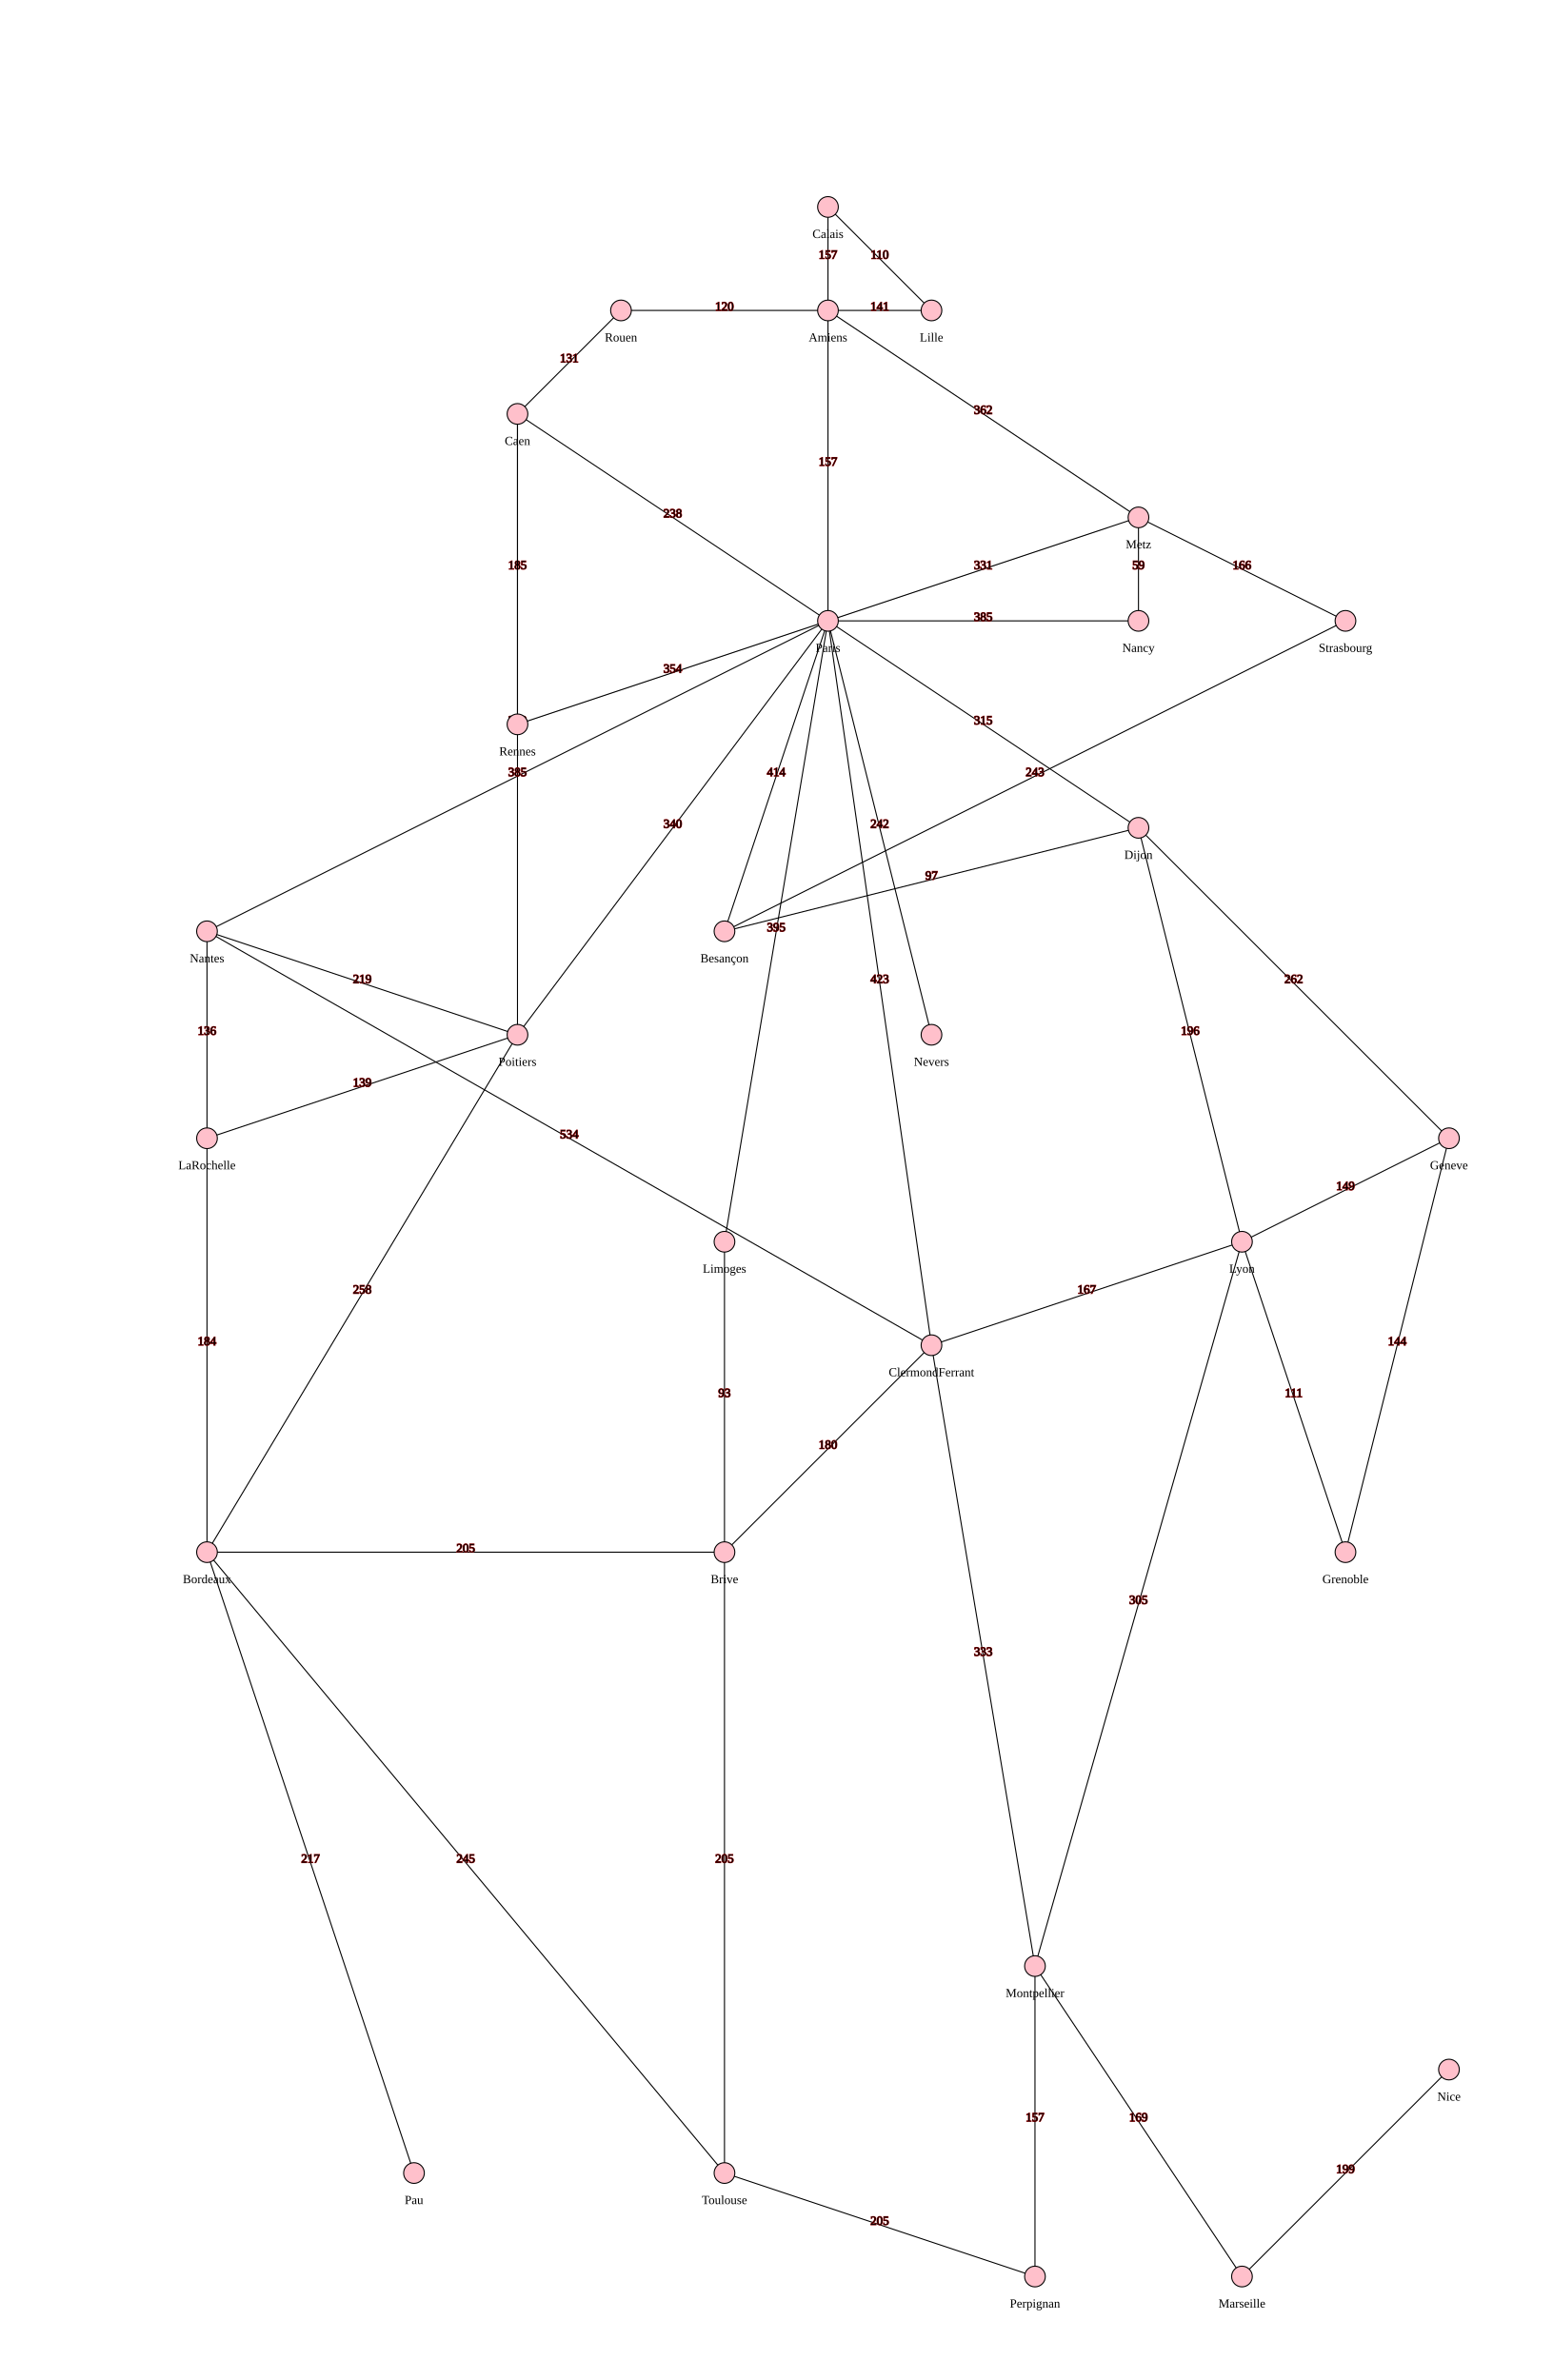
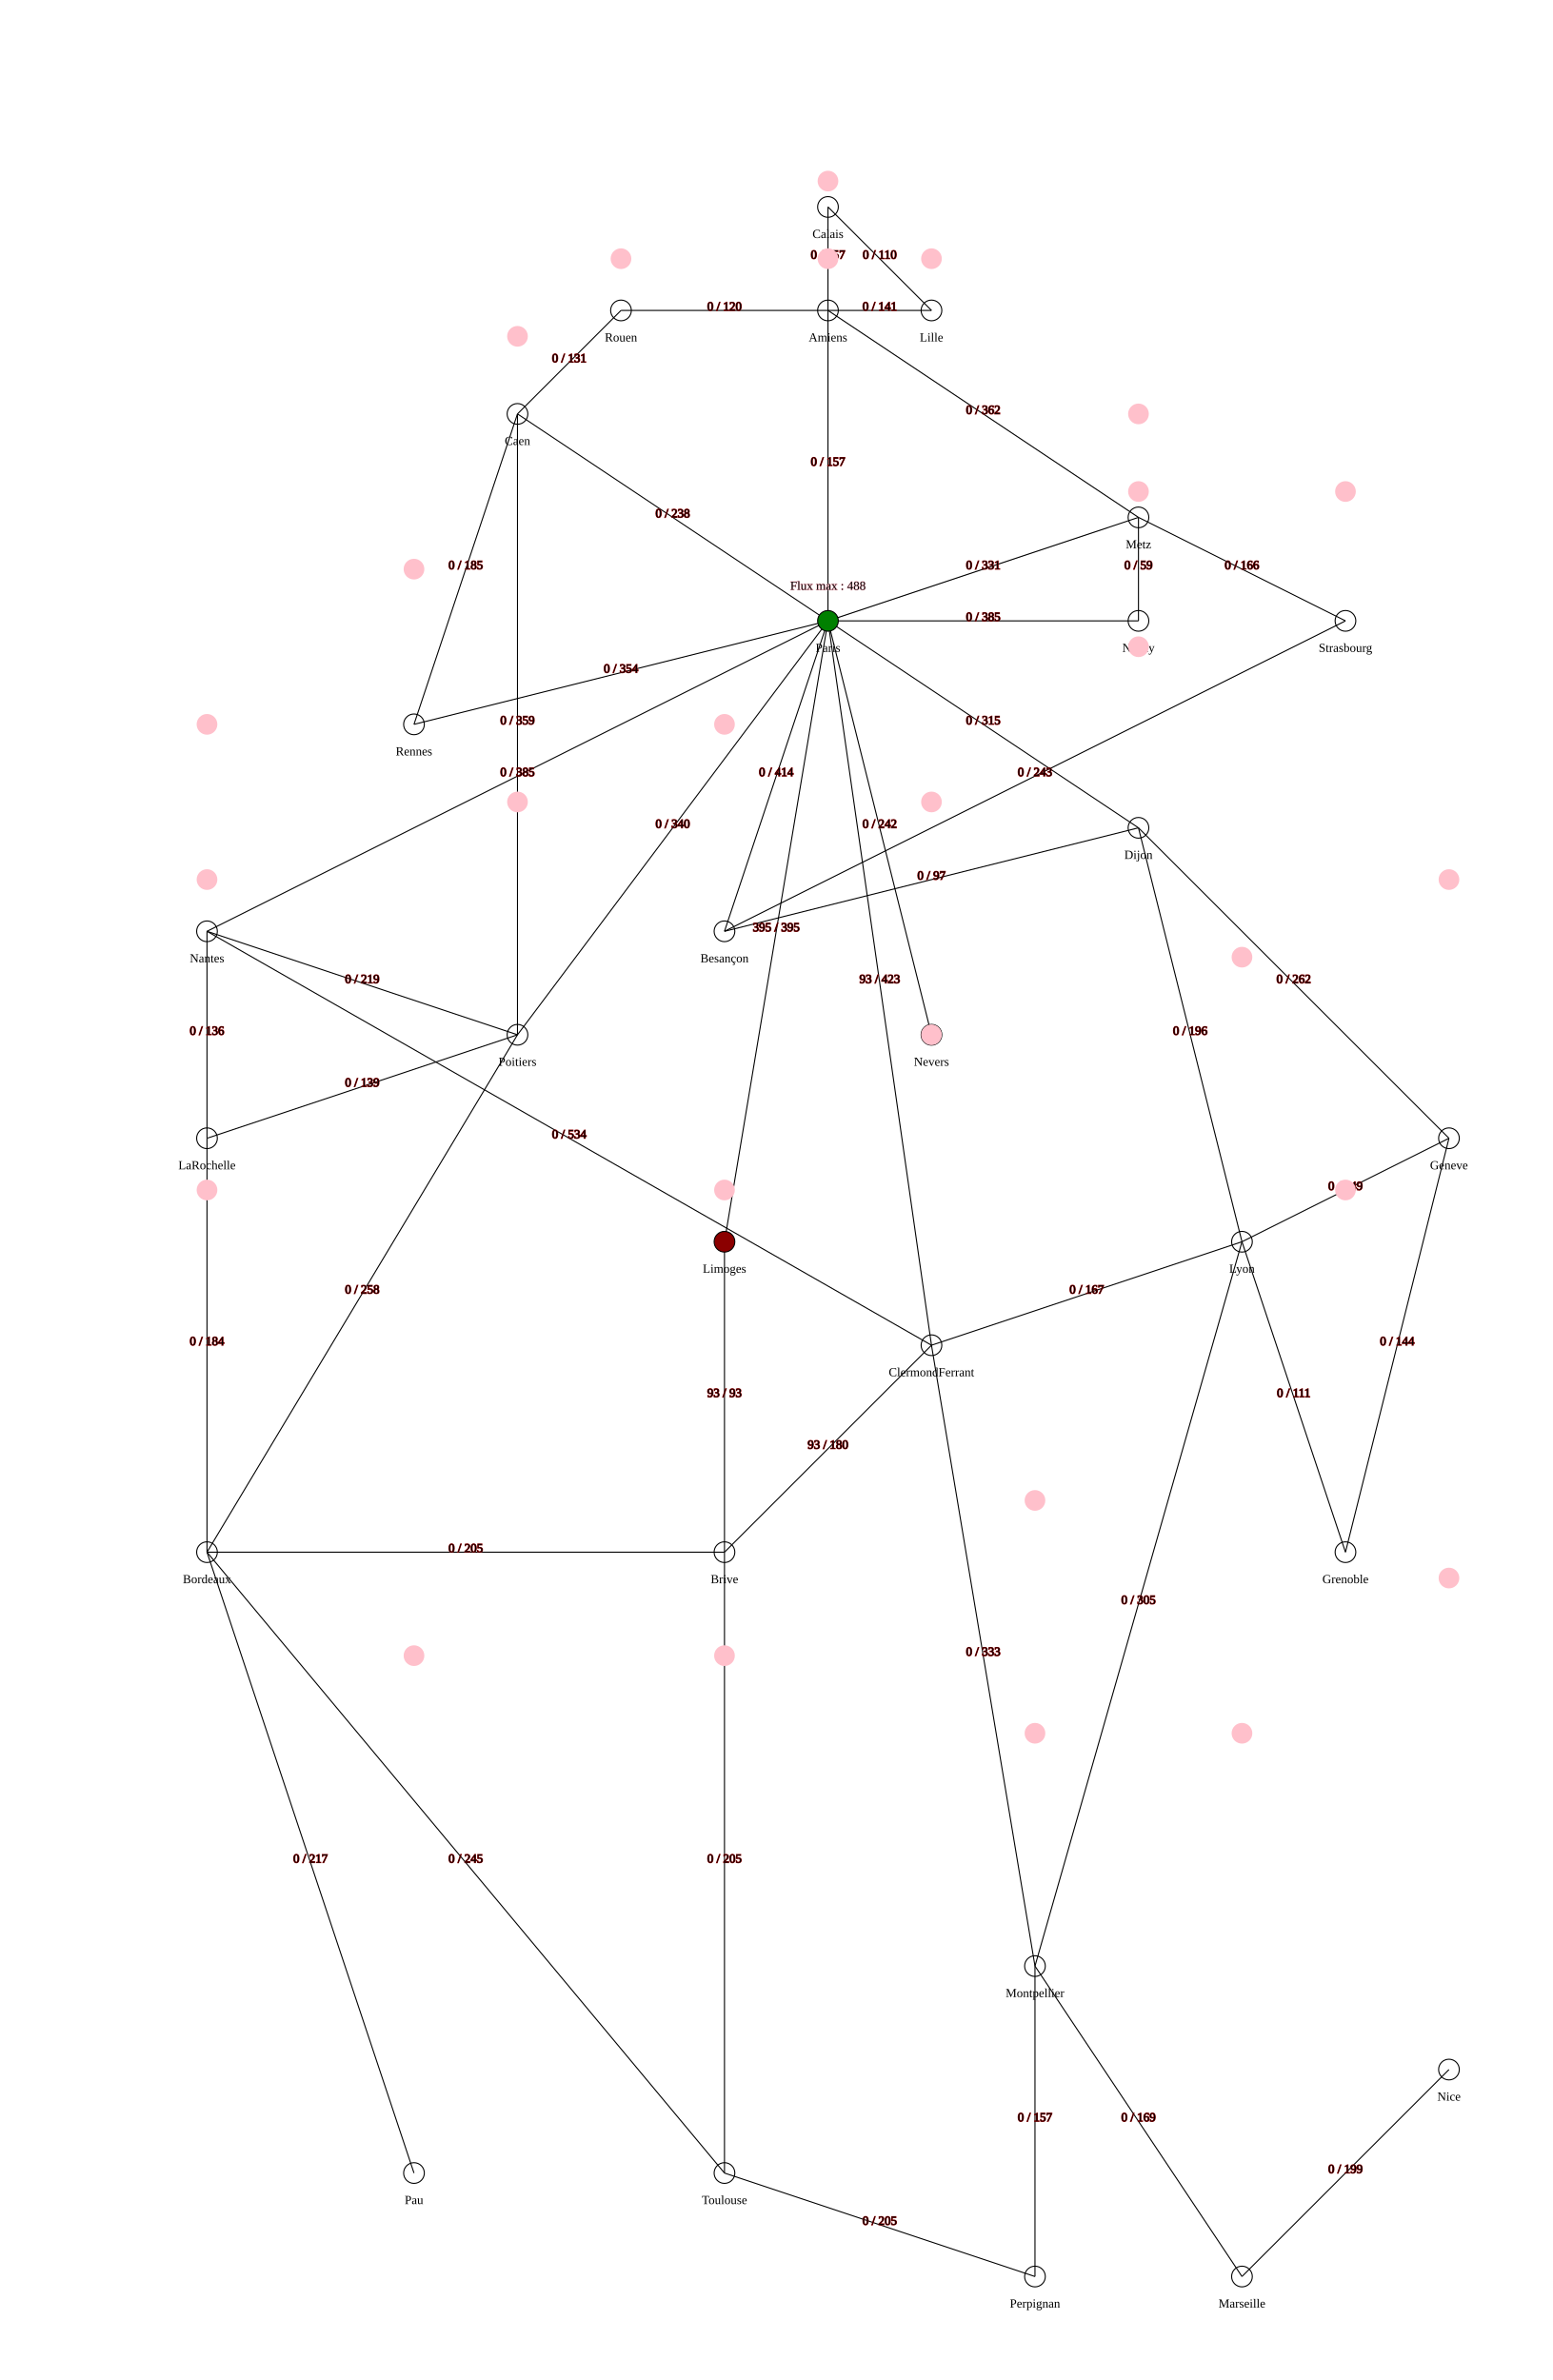
<svg xmlns="http://www.w3.org/2000/svg" version="1.1" width="1500" height="2300">
  <line x1="800" y1="300" x2="900" y2="300" stroke="black" />
-   <text x="850" y="300" stroke="DarkRed" stroke-width="1" fill="DarkRed" style="text-anchor: middle">141</text>
-   <text x="850" y="300" stroke="Black" stroke-width="0" fill="Black" style="text-anchor: middle">141</text>
+   <text x="850" y="300" stroke="DarkRed" stroke-width="1" fill="DarkRed" style="text-anchor: middle">0 / 141</text>
+   <text x="850" y="300" stroke="Black" stroke-width="0" fill="Black" style="text-anchor: middle">0 / 141</text>
  <line x1="800" y1="300" x2="800" y2="600" stroke="black" />
-   <text x="800" y="450" stroke="DarkRed" stroke-width="1" fill="DarkRed" style="text-anchor: middle">157</text>
-   <text x="800" y="450" stroke="Black" stroke-width="0" fill="Black" style="text-anchor: middle">157</text>
+   <text x="800" y="450" stroke="DarkRed" stroke-width="1" fill="DarkRed" style="text-anchor: middle">0 / 157</text>
+   <text x="800" y="450" stroke="Black" stroke-width="0" fill="Black" style="text-anchor: middle">0 / 157</text>
  <line x1="800" y1="300" x2="600" y2="300" stroke="black" />
-   <text x="700" y="300" stroke="DarkRed" stroke-width="1" fill="DarkRed" style="text-anchor: middle">120</text>
-   <text x="700" y="300" stroke="Black" stroke-width="0" fill="Black" style="text-anchor: middle">120</text>
+   <text x="700" y="300" stroke="DarkRed" stroke-width="1" fill="DarkRed" style="text-anchor: middle">0 / 120</text>
+   <text x="700" y="300" stroke="Black" stroke-width="0" fill="Black" style="text-anchor: middle">0 / 120</text>
  <line x1="800" y1="300" x2="1100" y2="500" stroke="black" />
-   <text x="950" y="400" stroke="DarkRed" stroke-width="1" fill="DarkRed" style="text-anchor: middle">362</text>
-   <text x="950" y="400" stroke="Black" stroke-width="0" fill="Black" style="text-anchor: middle">362</text>
+   <text x="950" y="400" stroke="DarkRed" stroke-width="1" fill="DarkRed" style="text-anchor: middle">0 / 362</text>
+   <text x="950" y="400" stroke="Black" stroke-width="0" fill="Black" style="text-anchor: middle">0 / 362</text>
  <line x1="800" y1="200" x2="900" y2="300" stroke="black" />
-   <text x="850" y="250" stroke="DarkRed" stroke-width="1" fill="DarkRed" style="text-anchor: middle">110</text>
-   <text x="850" y="250" stroke="Black" stroke-width="0" fill="Black" style="text-anchor: middle">110</text>
+   <text x="850" y="250" stroke="DarkRed" stroke-width="1" fill="DarkRed" style="text-anchor: middle">0 / 110</text>
+   <text x="850" y="250" stroke="Black" stroke-width="0" fill="Black" style="text-anchor: middle">0 / 110</text>
  <line x1="800" y1="200" x2="800" y2="300" stroke="black" />
-   <text x="800" y="250" stroke="DarkRed" stroke-width="1" fill="DarkRed" style="text-anchor: middle">157</text>
-   <text x="800" y="250" stroke="Black" stroke-width="0" fill="Black" style="text-anchor: middle">157</text>
+   <text x="800" y="250" stroke="DarkRed" stroke-width="1" fill="DarkRed" style="text-anchor: middle">0 / 157</text>
+   <text x="800" y="250" stroke="Black" stroke-width="0" fill="Black" style="text-anchor: middle">0 / 157</text>
  <line x1="500" y1="400" x2="600" y2="300" stroke="black" />
-   <text x="550" y="350" stroke="DarkRed" stroke-width="1" fill="DarkRed" style="text-anchor: middle">131</text>
-   <text x="550" y="350" stroke="Black" stroke-width="0" fill="Black" style="text-anchor: middle">131</text>
+   <text x="550" y="350" stroke="DarkRed" stroke-width="1" fill="DarkRed" style="text-anchor: middle">0 / 131</text>
+   <text x="550" y="350" stroke="Black" stroke-width="0" fill="Black" style="text-anchor: middle">0 / 131</text>
  <line x1="500" y1="400" x2="800" y2="600" stroke="black" />
-   <text x="650" y="500" stroke="DarkRed" stroke-width="1" fill="DarkRed" style="text-anchor: middle">238</text>
-   <text x="650" y="500" stroke="Black" stroke-width="0" fill="Black" style="text-anchor: middle">238</text>
-   <line x1="500" y1="400" x2="500" y2="700" stroke="black" />
-   <text x="500" y="550" stroke="DarkRed" stroke-width="1" fill="DarkRed" style="text-anchor: middle">185</text>
-   <text x="500" y="550" stroke="Black" stroke-width="0" fill="Black" style="text-anchor: middle">185</text>
+   <text x="650" y="500" stroke="DarkRed" stroke-width="1" fill="DarkRed" style="text-anchor: middle">0 / 238</text>
+   <text x="650" y="500" stroke="Black" stroke-width="0" fill="Black" style="text-anchor: middle">0 / 238</text>
+   <line x1="500" y1="400" x2="400" y2="700" stroke="black" />
+   <text x="450" y="550" stroke="DarkRed" stroke-width="1" fill="DarkRed" style="text-anchor: middle">0 / 185</text>
+   <text x="450" y="550" stroke="Black" stroke-width="0" fill="Black" style="text-anchor: middle">0 / 185</text>
  <line x1="500" y1="400" x2="500" y2="1000" stroke="black" />
-   <text x="500" y="700" stroke="DarkRed" stroke-width="1" fill="DarkRed" style="text-anchor: middle">359</text>
-   <text x="500" y="700" stroke="Black" stroke-width="0" fill="Black" style="text-anchor: middle">359</text>
+   <text x="500" y="700" stroke="DarkRed" stroke-width="1" fill="DarkRed" style="text-anchor: middle">0 / 359</text>
+   <text x="500" y="700" stroke="Black" stroke-width="0" fill="Black" style="text-anchor: middle">0 / 359</text>
  <line x1="800" y1="600" x2="1100" y2="500" stroke="black" />
-   <text x="950" y="550" stroke="DarkRed" stroke-width="1" fill="DarkRed" style="text-anchor: middle">331</text>
-   <text x="950" y="550" stroke="Black" stroke-width="0" fill="Black" style="text-anchor: middle">331</text>
+   <text x="950" y="550" stroke="DarkRed" stroke-width="1" fill="DarkRed" style="text-anchor: middle">0 / 331</text>
+   <text x="950" y="550" stroke="Black" stroke-width="0" fill="Black" style="text-anchor: middle">0 / 331</text>
  <line x1="800" y1="600" x2="1100" y2="600" stroke="black" />
-   <text x="950" y="600" stroke="DarkRed" stroke-width="1" fill="DarkRed" style="text-anchor: middle">385</text>
-   <text x="950" y="600" stroke="Black" stroke-width="0" fill="Black" style="text-anchor: middle">385</text>
-   <line x1="800" y1="600" x2="500" y2="700" stroke="black" />
-   <text x="650" y="650" stroke="DarkRed" stroke-width="1" fill="DarkRed" style="text-anchor: middle">354</text>
-   <text x="650" y="650" stroke="Black" stroke-width="0" fill="Black" style="text-anchor: middle">354</text>
+   <text x="950" y="600" stroke="DarkRed" stroke-width="1" fill="DarkRed" style="text-anchor: middle">0 / 385</text>
+   <text x="950" y="600" stroke="Black" stroke-width="0" fill="Black" style="text-anchor: middle">0 / 385</text>
+   <line x1="800" y1="600" x2="400" y2="700" stroke="black" />
+   <text x="600" y="650" stroke="DarkRed" stroke-width="1" fill="DarkRed" style="text-anchor: middle">0 / 354</text>
+   <text x="600" y="650" stroke="Black" stroke-width="0" fill="Black" style="text-anchor: middle">0 / 354</text>
  <line x1="800" y1="600" x2="500" y2="1000" stroke="black" />
-   <text x="650" y="800" stroke="DarkRed" stroke-width="1" fill="DarkRed" style="text-anchor: middle">340</text>
-   <text x="650" y="800" stroke="Black" stroke-width="0" fill="Black" style="text-anchor: middle">340</text>
+   <text x="650" y="800" stroke="DarkRed" stroke-width="1" fill="DarkRed" style="text-anchor: middle">0 / 340</text>
+   <text x="650" y="800" stroke="Black" stroke-width="0" fill="Black" style="text-anchor: middle">0 / 340</text>
  <line x1="800" y1="600" x2="200" y2="900" stroke="black" />
-   <text x="500" y="750" stroke="DarkRed" stroke-width="1" fill="DarkRed" style="text-anchor: middle">385</text>
-   <text x="500" y="750" stroke="Black" stroke-width="0" fill="Black" style="text-anchor: middle">385</text>
+   <text x="500" y="750" stroke="DarkRed" stroke-width="1" fill="DarkRed" style="text-anchor: middle">0 / 385</text>
+   <text x="500" y="750" stroke="Black" stroke-width="0" fill="Black" style="text-anchor: middle">0 / 385</text>
  <line x1="800" y1="600" x2="900" y2="1300" stroke="black" />
-   <text x="850" y="950" stroke="DarkRed" stroke-width="1" fill="DarkRed" style="text-anchor: middle">423</text>
-   <text x="850" y="950" stroke="Black" stroke-width="0" fill="Black" style="text-anchor: middle">423</text>
+   <text x="850" y="950" stroke="DarkRed" stroke-width="1" fill="DarkRed" style="text-anchor: middle">93 / 423</text>
+   <text x="850" y="950" stroke="Black" stroke-width="0" fill="Black" style="text-anchor: middle">93 / 423</text>
  <line x1="800" y1="600" x2="700" y2="900" stroke="black" />
-   <text x="750" y="750" stroke="DarkRed" stroke-width="1" fill="DarkRed" style="text-anchor: middle">414</text>
-   <text x="750" y="750" stroke="Black" stroke-width="0" fill="Black" style="text-anchor: middle">414</text>
+   <text x="750" y="750" stroke="DarkRed" stroke-width="1" fill="DarkRed" style="text-anchor: middle">0 / 414</text>
+   <text x="750" y="750" stroke="Black" stroke-width="0" fill="Black" style="text-anchor: middle">0 / 414</text>
  <line x1="800" y1="600" x2="900" y2="1000" stroke="black" />
-   <text x="850" y="800" stroke="DarkRed" stroke-width="1" fill="DarkRed" style="text-anchor: middle">242</text>
-   <text x="850" y="800" stroke="Black" stroke-width="0" fill="Black" style="text-anchor: middle">242</text>
+   <text x="850" y="800" stroke="DarkRed" stroke-width="1" fill="DarkRed" style="text-anchor: middle">0 / 242</text>
+   <text x="850" y="800" stroke="Black" stroke-width="0" fill="Black" style="text-anchor: middle">0 / 242</text>
  <line x1="800" y1="600" x2="1100" y2="800" stroke="black" />
-   <text x="950" y="700" stroke="DarkRed" stroke-width="1" fill="DarkRed" style="text-anchor: middle">315</text>
-   <text x="950" y="700" stroke="Black" stroke-width="0" fill="Black" style="text-anchor: middle">315</text>
+   <text x="950" y="700" stroke="DarkRed" stroke-width="1" fill="DarkRed" style="text-anchor: middle">0 / 315</text>
+   <text x="950" y="700" stroke="Black" stroke-width="0" fill="Black" style="text-anchor: middle">0 / 315</text>
  <line x1="1100" y1="500" x2="1100" y2="600" stroke="black" />
-   <text x="1100" y="550" stroke="DarkRed" stroke-width="1" fill="DarkRed" style="text-anchor: middle">59</text>
-   <text x="1100" y="550" stroke="Black" stroke-width="0" fill="Black" style="text-anchor: middle">59</text>
+   <text x="1100" y="550" stroke="DarkRed" stroke-width="1" fill="DarkRed" style="text-anchor: middle">0 / 59</text>
+   <text x="1100" y="550" stroke="Black" stroke-width="0" fill="Black" style="text-anchor: middle">0 / 59</text>
  <line x1="1100" y1="500" x2="1300" y2="600" stroke="black" />
-   <text x="1200" y="550" stroke="DarkRed" stroke-width="1" fill="DarkRed" style="text-anchor: middle">166</text>
-   <text x="1200" y="550" stroke="Black" stroke-width="0" fill="Black" style="text-anchor: middle">166</text>
+   <text x="1200" y="550" stroke="DarkRed" stroke-width="1" fill="DarkRed" style="text-anchor: middle">0 / 166</text>
+   <text x="1200" y="550" stroke="Black" stroke-width="0" fill="Black" style="text-anchor: middle">0 / 166</text>
  <line x1="1300" y1="600" x2="700" y2="900" stroke="black" />
-   <text x="1000" y="750" stroke="DarkRed" stroke-width="1" fill="DarkRed" style="text-anchor: middle">243</text>
-   <text x="1000" y="750" stroke="Black" stroke-width="0" fill="Black" style="text-anchor: middle">243</text>
+   <text x="1000" y="750" stroke="DarkRed" stroke-width="1" fill="DarkRed" style="text-anchor: middle">0 / 243</text>
+   <text x="1000" y="750" stroke="Black" stroke-width="0" fill="Black" style="text-anchor: middle">0 / 243</text>
  <line x1="1100" y1="800" x2="700" y2="900" stroke="black" />
-   <text x="900" y="850" stroke="DarkRed" stroke-width="1" fill="DarkRed" style="text-anchor: middle">97</text>
-   <text x="900" y="850" stroke="Black" stroke-width="0" fill="Black" style="text-anchor: middle">97</text>
+   <text x="900" y="850" stroke="DarkRed" stroke-width="1" fill="DarkRed" style="text-anchor: middle">0 / 97</text>
+   <text x="900" y="850" stroke="Black" stroke-width="0" fill="Black" style="text-anchor: middle">0 / 97</text>
  <line x1="1100" y1="800" x2="1400" y2="1100" stroke="black" />
-   <text x="1250" y="950" stroke="DarkRed" stroke-width="1" fill="DarkRed" style="text-anchor: middle">262</text>
-   <text x="1250" y="950" stroke="Black" stroke-width="0" fill="Black" style="text-anchor: middle">262</text>
+   <text x="1250" y="950" stroke="DarkRed" stroke-width="1" fill="DarkRed" style="text-anchor: middle">0 / 262</text>
+   <text x="1250" y="950" stroke="Black" stroke-width="0" fill="Black" style="text-anchor: middle">0 / 262</text>
  <line x1="1100" y1="800" x2="1200" y2="1200" stroke="black" />
-   <text x="1150" y="1000" stroke="DarkRed" stroke-width="1" fill="DarkRed" style="text-anchor: middle">196</text>
-   <text x="1150" y="1000" stroke="Black" stroke-width="0" fill="Black" style="text-anchor: middle">196</text>
+   <text x="1150" y="1000" stroke="DarkRed" stroke-width="1" fill="DarkRed" style="text-anchor: middle">0 / 196</text>
+   <text x="1150" y="1000" stroke="Black" stroke-width="0" fill="Black" style="text-anchor: middle">0 / 196</text>
  <line x1="200" y1="900" x2="500" y2="1000" stroke="black" />
-   <text x="350" y="950" stroke="DarkRed" stroke-width="1" fill="DarkRed" style="text-anchor: middle">219</text>
-   <text x="350" y="950" stroke="Black" stroke-width="0" fill="Black" style="text-anchor: middle">219</text>
+   <text x="350" y="950" stroke="DarkRed" stroke-width="1" fill="DarkRed" style="text-anchor: middle">0 / 219</text>
+   <text x="350" y="950" stroke="Black" stroke-width="0" fill="Black" style="text-anchor: middle">0 / 219</text>
  <line x1="200" y1="900" x2="200" y2="1100" stroke="black" />
-   <text x="200" y="1000" stroke="DarkRed" stroke-width="1" fill="DarkRed" style="text-anchor: middle">136</text>
-   <text x="200" y="1000" stroke="Black" stroke-width="0" fill="Black" style="text-anchor: middle">136</text>
+   <text x="200" y="1000" stroke="DarkRed" stroke-width="1" fill="DarkRed" style="text-anchor: middle">0 / 136</text>
+   <text x="200" y="1000" stroke="Black" stroke-width="0" fill="Black" style="text-anchor: middle">0 / 136</text>
  <line x1="200" y1="900" x2="900" y2="1300" stroke="black" />
-   <text x="550" y="1100" stroke="DarkRed" stroke-width="1" fill="DarkRed" style="text-anchor: middle">534</text>
-   <text x="550" y="1100" stroke="Black" stroke-width="0" fill="Black" style="text-anchor: middle">534</text>
+   <text x="550" y="1100" stroke="DarkRed" stroke-width="1" fill="DarkRed" style="text-anchor: middle">0 / 534</text>
+   <text x="550" y="1100" stroke="Black" stroke-width="0" fill="Black" style="text-anchor: middle">0 / 534</text>
  <line x1="200" y1="1100" x2="500" y2="1000" stroke="black" />
-   <text x="350" y="1050" stroke="DarkRed" stroke-width="1" fill="DarkRed" style="text-anchor: middle">139</text>
-   <text x="350" y="1050" stroke="Black" stroke-width="0" fill="Black" style="text-anchor: middle">139</text>
+   <text x="350" y="1050" stroke="DarkRed" stroke-width="1" fill="DarkRed" style="text-anchor: middle">0 / 139</text>
+   <text x="350" y="1050" stroke="Black" stroke-width="0" fill="Black" style="text-anchor: middle">0 / 139</text>
  <line x1="200" y1="1100" x2="200" y2="1500" stroke="black" />
-   <text x="200" y="1300" stroke="DarkRed" stroke-width="1" fill="DarkRed" style="text-anchor: middle">184</text>
-   <text x="200" y="1300" stroke="Black" stroke-width="0" fill="Black" style="text-anchor: middle">184</text>
+   <text x="200" y="1300" stroke="DarkRed" stroke-width="1" fill="DarkRed" style="text-anchor: middle">0 / 184</text>
+   <text x="200" y="1300" stroke="Black" stroke-width="0" fill="Black" style="text-anchor: middle">0 / 184</text>
  <line x1="1400" y1="1100" x2="1200" y2="1200" stroke="black" />
-   <text x="1300" y="1150" stroke="DarkRed" stroke-width="1" fill="DarkRed" style="text-anchor: middle">149</text>
-   <text x="1300" y="1150" stroke="Black" stroke-width="0" fill="Black" style="text-anchor: middle">149</text>
+   <text x="1300" y="1150" stroke="DarkRed" stroke-width="1" fill="DarkRed" style="text-anchor: middle">0 / 149</text>
+   <text x="1300" y="1150" stroke="Black" stroke-width="0" fill="Black" style="text-anchor: middle">0 / 149</text>
  <line x1="1400" y1="1100" x2="1300" y2="1500" stroke="black" />
-   <text x="1350" y="1300" stroke="DarkRed" stroke-width="1" fill="DarkRed" style="text-anchor: middle">144</text>
-   <text x="1350" y="1300" stroke="Black" stroke-width="0" fill="Black" style="text-anchor: middle">144</text>
+   <text x="1350" y="1300" stroke="DarkRed" stroke-width="1" fill="DarkRed" style="text-anchor: middle">0 / 144</text>
+   <text x="1350" y="1300" stroke="Black" stroke-width="0" fill="Black" style="text-anchor: middle">0 / 144</text>
  <line x1="700" y1="1200" x2="800" y2="600" stroke="black" />
-   <text x="750" y="900" stroke="DarkRed" stroke-width="1" fill="DarkRed" style="text-anchor: middle">395</text>
-   <text x="750" y="900" stroke="Black" stroke-width="0" fill="Black" style="text-anchor: middle">395</text>
+   <text x="750" y="900" stroke="DarkRed" stroke-width="1" fill="DarkRed" style="text-anchor: middle">395 / 395</text>
+   <text x="750" y="900" stroke="Black" stroke-width="0" fill="Black" style="text-anchor: middle">395 / 395</text>
  <line x1="700" y1="1200" x2="700" y2="1500" stroke="black" />
-   <text x="700" y="1350" stroke="DarkRed" stroke-width="1" fill="DarkRed" style="text-anchor: middle">93</text>
-   <text x="700" y="1350" stroke="Black" stroke-width="0" fill="Black" style="text-anchor: middle">93</text>
+   <text x="700" y="1350" stroke="DarkRed" stroke-width="1" fill="DarkRed" style="text-anchor: middle">93 / 93</text>
+   <text x="700" y="1350" stroke="Black" stroke-width="0" fill="Black" style="text-anchor: middle">93 / 93</text>
  <line x1="900" y1="1300" x2="700" y2="1500" stroke="black" />
-   <text x="800" y="1400" stroke="DarkRed" stroke-width="1" fill="DarkRed" style="text-anchor: middle">180</text>
-   <text x="800" y="1400" stroke="Black" stroke-width="0" fill="Black" style="text-anchor: middle">180</text>
+   <text x="800" y="1400" stroke="DarkRed" stroke-width="1" fill="DarkRed" style="text-anchor: middle">93 / 180</text>
+   <text x="800" y="1400" stroke="Black" stroke-width="0" fill="Black" style="text-anchor: middle">93 / 180</text>
  <line x1="1200" y1="1200" x2="1300" y2="1500" stroke="black" />
-   <text x="1250" y="1350" stroke="DarkRed" stroke-width="1" fill="DarkRed" style="text-anchor: middle">111</text>
-   <text x="1250" y="1350" stroke="Black" stroke-width="0" fill="Black" style="text-anchor: middle">111</text>
+   <text x="1250" y="1350" stroke="DarkRed" stroke-width="1" fill="DarkRed" style="text-anchor: middle">0 / 111</text>
+   <text x="1250" y="1350" stroke="Black" stroke-width="0" fill="Black" style="text-anchor: middle">0 / 111</text>
  <line x1="200" y1="1500" x2="500" y2="1000" stroke="black" />
-   <text x="350" y="1250" stroke="DarkRed" stroke-width="1" fill="DarkRed" style="text-anchor: middle">258</text>
-   <text x="350" y="1250" stroke="Black" stroke-width="0" fill="Black" style="text-anchor: middle">258</text>
+   <text x="350" y="1250" stroke="DarkRed" stroke-width="1" fill="DarkRed" style="text-anchor: middle">0 / 258</text>
+   <text x="350" y="1250" stroke="Black" stroke-width="0" fill="Black" style="text-anchor: middle">0 / 258</text>
  <line x1="200" y1="1500" x2="700" y2="1500" stroke="black" />
-   <text x="450" y="1500" stroke="DarkRed" stroke-width="1" fill="DarkRed" style="text-anchor: middle">205</text>
-   <text x="450" y="1500" stroke="Black" stroke-width="0" fill="Black" style="text-anchor: middle">205</text>
+   <text x="450" y="1500" stroke="DarkRed" stroke-width="1" fill="DarkRed" style="text-anchor: middle">0 / 205</text>
+   <text x="450" y="1500" stroke="Black" stroke-width="0" fill="Black" style="text-anchor: middle">0 / 205</text>
  <line x1="200" y1="1500" x2="400" y2="2100" stroke="black" />
-   <text x="300" y="1800" stroke="DarkRed" stroke-width="1" fill="DarkRed" style="text-anchor: middle">217</text>
-   <text x="300" y="1800" stroke="Black" stroke-width="0" fill="Black" style="text-anchor: middle">217</text>
+   <text x="300" y="1800" stroke="DarkRed" stroke-width="1" fill="DarkRed" style="text-anchor: middle">0 / 217</text>
+   <text x="300" y="1800" stroke="Black" stroke-width="0" fill="Black" style="text-anchor: middle">0 / 217</text>
  <line x1="200" y1="1500" x2="700" y2="2100" stroke="black" />
-   <text x="450" y="1800" stroke="DarkRed" stroke-width="1" fill="DarkRed" style="text-anchor: middle">245</text>
-   <text x="450" y="1800" stroke="Black" stroke-width="0" fill="Black" style="text-anchor: middle">245</text>
+   <text x="450" y="1800" stroke="DarkRed" stroke-width="1" fill="DarkRed" style="text-anchor: middle">0 / 245</text>
+   <text x="450" y="1800" stroke="Black" stroke-width="0" fill="Black" style="text-anchor: middle">0 / 245</text>
  <line x1="700" y1="1500" x2="700" y2="2100" stroke="black" />
-   <text x="700" y="1800" stroke="DarkRed" stroke-width="1" fill="DarkRed" style="text-anchor: middle">205</text>
-   <text x="700" y="1800" stroke="Black" stroke-width="0" fill="Black" style="text-anchor: middle">205</text>
+   <text x="700" y="1800" stroke="DarkRed" stroke-width="1" fill="DarkRed" style="text-anchor: middle">0 / 205</text>
+   <text x="700" y="1800" stroke="Black" stroke-width="0" fill="Black" style="text-anchor: middle">0 / 205</text>
  <line x1="700" y1="2100" x2="1000" y2="2200" stroke="black" />
-   <text x="850" y="2150" stroke="DarkRed" stroke-width="1" fill="DarkRed" style="text-anchor: middle">205</text>
-   <text x="850" y="2150" stroke="Black" stroke-width="0" fill="Black" style="text-anchor: middle">205</text>
+   <text x="850" y="2150" stroke="DarkRed" stroke-width="1" fill="DarkRed" style="text-anchor: middle">0 / 205</text>
+   <text x="850" y="2150" stroke="Black" stroke-width="0" fill="Black" style="text-anchor: middle">0 / 205</text>
  <line x1="1000" y1="1900" x2="1000" y2="2200" stroke="black" />
-   <text x="1000" y="2050" stroke="DarkRed" stroke-width="1" fill="DarkRed" style="text-anchor: middle">157</text>
-   <text x="1000" y="2050" stroke="Black" stroke-width="0" fill="Black" style="text-anchor: middle">157</text>
+   <text x="1000" y="2050" stroke="DarkRed" stroke-width="1" fill="DarkRed" style="text-anchor: middle">0 / 157</text>
+   <text x="1000" y="2050" stroke="Black" stroke-width="0" fill="Black" style="text-anchor: middle">0 / 157</text>
  <line x1="1000" y1="1900" x2="1200" y2="2200" stroke="black" />
-   <text x="1100" y="2050" stroke="DarkRed" stroke-width="1" fill="DarkRed" style="text-anchor: middle">169</text>
-   <text x="1100" y="2050" stroke="Black" stroke-width="0" fill="Black" style="text-anchor: middle">169</text>
+   <text x="1100" y="2050" stroke="DarkRed" stroke-width="1" fill="DarkRed" style="text-anchor: middle">0 / 169</text>
+   <text x="1100" y="2050" stroke="Black" stroke-width="0" fill="Black" style="text-anchor: middle">0 / 169</text>
  <line x1="1200" y1="2200" x2="1400" y2="2000" stroke="black" />
-   <text x="1300" y="2100" stroke="DarkRed" stroke-width="1" fill="DarkRed" style="text-anchor: middle">199</text>
-   <text x="1300" y="2100" stroke="Black" stroke-width="0" fill="Black" style="text-anchor: middle">199</text>
+   <text x="1300" y="2100" stroke="DarkRed" stroke-width="1" fill="DarkRed" style="text-anchor: middle">0 / 199</text>
+   <text x="1300" y="2100" stroke="Black" stroke-width="0" fill="Black" style="text-anchor: middle">0 / 199</text>
  <line x1="900" y1="1300" x2="1200" y2="1200" stroke="black" />
-   <text x="1050" y="1250" stroke="DarkRed" stroke-width="1" fill="DarkRed" style="text-anchor: middle">167</text>
-   <text x="1050" y="1250" stroke="Black" stroke-width="0" fill="Black" style="text-anchor: middle">167</text>
+   <text x="1050" y="1250" stroke="DarkRed" stroke-width="1" fill="DarkRed" style="text-anchor: middle">0 / 167</text>
+   <text x="1050" y="1250" stroke="Black" stroke-width="0" fill="Black" style="text-anchor: middle">0 / 167</text>
  <line x1="1200" y1="1200" x2="1000" y2="1900" stroke="black" />
-   <text x="1100" y="1550" stroke="DarkRed" stroke-width="1" fill="DarkRed" style="text-anchor: middle">305</text>
-   <text x="1100" y="1550" stroke="Black" stroke-width="0" fill="Black" style="text-anchor: middle">305</text>
+   <text x="1100" y="1550" stroke="DarkRed" stroke-width="1" fill="DarkRed" style="text-anchor: middle">0 / 305</text>
+   <text x="1100" y="1550" stroke="Black" stroke-width="0" fill="Black" style="text-anchor: middle">0 / 305</text>
  <line x1="1000" y1="1900" x2="900" y2="1300" stroke="black" />
-   <text x="950" y="1600" stroke="DarkRed" stroke-width="1" fill="DarkRed" style="text-anchor: middle">333</text>
-   <text x="950" y="1600" stroke="Black" stroke-width="0" fill="Black" style="text-anchor: middle">333</text>
-   <circle cx="800" cy="300" r="10" fill="pink" />
+   <text x="950" y="1600" stroke="DarkRed" stroke-width="1" fill="DarkRed" style="text-anchor: middle">0 / 333</text>
+   <text x="950" y="1600" stroke="Black" stroke-width="0" fill="Black" style="text-anchor: middle">0 / 333</text>
+   <circle cx="800" cy="250" r="10" fill="pink" />
  <circle cx="800" cy="300" r="10" fill="none" stroke="Black" stroke-width="1" />
  <text x="800" y="330" stroke="Black" stroke-width="0" fill="Black" style="text-anchor: middle">Amiens</text>
-   <circle cx="800" cy="200" r="10" fill="pink" />
+   <circle cx="800" cy="175" r="10" fill="pink" />
  <circle cx="800" cy="200" r="10" fill="none" stroke="Black" stroke-width="1" />
  <text x="800" y="230" stroke="Black" stroke-width="0" fill="Black" style="text-anchor: middle">Calais</text>
-   <circle cx="900" cy="300" r="10" fill="pink" />
+   <circle cx="900" cy="250" r="10" fill="pink" />
  <circle cx="900" cy="300" r="10" fill="none" stroke="Black" stroke-width="1" />
  <text x="900" y="330" stroke="Black" stroke-width="0" fill="Black" style="text-anchor: middle">Lille</text>
-   <circle cx="500" cy="400" r="10" fill="pink" />
+   <circle cx="500" cy="325" r="10" fill="pink" />
  <circle cx="500" cy="400" r="10" fill="none" stroke="Black" stroke-width="1" />
  <text x="500" y="430" stroke="Black" stroke-width="0" fill="Black" style="text-anchor: middle">Caen</text>
-   <circle cx="600" cy="300" r="10" fill="pink" />
+   <circle cx="600" cy="250" r="10" fill="pink" />
  <circle cx="600" cy="300" r="10" fill="none" stroke="Black" stroke-width="1" />
  <text x="600" y="330" stroke="Black" stroke-width="0" fill="Black" style="text-anchor: middle">Rouen</text>
-   <circle cx="800" cy="600" r="10" fill="pink" />
+   <text x="800" y="570" stroke="Pink" stroke-width="1" fill="Pink" style="text-anchor: middle">Flux max : 488</text>
+   <text x="800" y="570" stroke="Black" stroke-width="0" fill="Black" style="text-anchor: middle">Flux max : 488</text>
+   <circle cx="800" cy="600" r="10" fill="Green" />
  <circle cx="800" cy="600" r="10" fill="none" stroke="Black" stroke-width="1" />
  <text x="800" y="630" stroke="Black" stroke-width="0" fill="Black" style="text-anchor: middle">Paris</text>
-   <circle cx="1100" cy="500" r="10" fill="pink" />
+   <circle cx="1100" cy="400" r="10" fill="pink" />
  <circle cx="1100" cy="500" r="10" fill="none" stroke="Black" stroke-width="1" />
  <text x="1100" y="530" stroke="Black" stroke-width="0" fill="Black" style="text-anchor: middle">Metz</text>
-   <circle cx="1100" cy="600" r="10" fill="pink" />
+   <circle cx="1100" cy="475" r="10" fill="pink" />
  <circle cx="1100" cy="600" r="10" fill="none" stroke="Black" stroke-width="1" />
  <text x="1100" y="630" stroke="Black" stroke-width="0" fill="Black" style="text-anchor: middle">Nancy</text>
-   <circle cx="1300" cy="600" r="10" fill="pink" />
+   <circle cx="1300" cy="475" r="10" fill="pink" />
  <circle cx="1300" cy="600" r="10" fill="none" stroke="Black" stroke-width="1" />
  <text x="1300" y="630" stroke="Black" stroke-width="0" fill="Black" style="text-anchor: middle">Strasbourg</text>
-   <circle cx="500" cy="700" r="10" fill="pink" />
-   <circle cx="500" cy="700" r="10" fill="none" stroke="Black" stroke-width="1" />
-   <text x="500" y="730" stroke="Black" stroke-width="0" fill="Black" style="text-anchor: middle">Rennes</text>
-   <circle cx="1100" cy="800" r="10" fill="pink" />
+   <circle cx="400" cy="550" r="10" fill="pink" />
+   <circle cx="400" cy="700" r="10" fill="none" stroke="Black" stroke-width="1" />
+   <text x="400" y="730" stroke="Black" stroke-width="0" fill="Black" style="text-anchor: middle">Rennes</text>
+   <circle cx="1100" cy="625" r="10" fill="pink" />
  <circle cx="1100" cy="800" r="10" fill="none" stroke="Black" stroke-width="1" />
  <text x="1100" y="830" stroke="Black" stroke-width="0" fill="Black" style="text-anchor: middle">Dijon</text>
-   <circle cx="200" cy="900" r="10" fill="pink" />
+   <circle cx="200" cy="700" r="10" fill="pink" />
  <circle cx="200" cy="900" r="10" fill="none" stroke="Black" stroke-width="1" />
  <text x="200" y="930" stroke="Black" stroke-width="0" fill="Black" style="text-anchor: middle">Nantes</text>
-   <circle cx="700" cy="900" r="10" fill="pink" />
+   <circle cx="700" cy="700" r="10" fill="pink" />
  <circle cx="700" cy="900" r="10" fill="none" stroke="Black" stroke-width="1" />
  <text x="700" y="930" stroke="Black" stroke-width="0" fill="Black" style="text-anchor: middle">Besançon</text>
-   <circle cx="200" cy="1100" r="10" fill="pink" />
+   <circle cx="200" cy="850" r="10" fill="pink" />
  <circle cx="200" cy="1100" r="10" fill="none" stroke="Black" stroke-width="1" />
  <text x="200" y="1130" stroke="Black" stroke-width="0" fill="Black" style="text-anchor: middle">LaRochelle</text>
-   <circle cx="500" cy="1000" r="10" fill="pink" />
+   <circle cx="500" cy="775" r="10" fill="pink" />
  <circle cx="500" cy="1000" r="10" fill="none" stroke="Black" stroke-width="1" />
  <text x="500" y="1030" stroke="Black" stroke-width="0" fill="Black" style="text-anchor: middle">Poitiers</text>
-   <circle cx="900" cy="1000" r="10" fill="pink" />
+   <circle cx="900" cy="775" r="10" fill="pink" />
  <circle cx="900" cy="1000" r="10" fill="none" stroke="Black" stroke-width="1" />
  <text x="900" y="1030" stroke="Black" stroke-width="0" fill="Black" style="text-anchor: middle">Nevers</text>
-   <circle cx="1400" cy="1100" r="10" fill="pink" />
+   <circle cx="1400" cy="850" r="10" fill="pink" />
  <circle cx="1400" cy="1100" r="10" fill="none" stroke="Black" stroke-width="1" />
  <text x="1400" y="1130" stroke="Black" stroke-width="0" fill="Black" style="text-anchor: middle">Geneve</text>
-   <circle cx="700" cy="1200" r="10" fill="pink" />
+   <circle cx="700" cy="1200" r="10" fill="DarkRed" />
  <circle cx="700" cy="1200" r="10" fill="none" stroke="Black" stroke-width="1" />
  <text x="700" y="1230" stroke="Black" stroke-width="0" fill="Black" style="text-anchor: middle">Limoges</text>
-   <circle cx="900" cy="1300" r="10" fill="pink" />
+   <circle cx="900" cy="1000" r="10" fill="pink" />
  <circle cx="900" cy="1300" r="10" fill="none" stroke="Black" stroke-width="1" />
  <text x="900" y="1330" stroke="Black" stroke-width="0" fill="Black" style="text-anchor: middle">ClermondFerrant</text>
-   <circle cx="1200" cy="1200" r="10" fill="pink" />
+   <circle cx="1200" cy="925" r="10" fill="pink" />
  <circle cx="1200" cy="1200" r="10" fill="none" stroke="Black" stroke-width="1" />
  <text x="1200" y="1230" stroke="Black" stroke-width="0" fill="Black" style="text-anchor: middle">Lyon</text>
-   <circle cx="200" cy="1500" r="10" fill="pink" />
+   <circle cx="200" cy="1150" r="10" fill="pink" />
  <circle cx="200" cy="1500" r="10" fill="none" stroke="Black" stroke-width="1" />
  <text x="200" y="1530" stroke="Black" stroke-width="0" fill="Black" style="text-anchor: middle">Bordeaux</text>
-   <circle cx="700" cy="1500" r="10" fill="pink" />
+   <circle cx="700" cy="1150" r="10" fill="pink" />
  <circle cx="700" cy="1500" r="10" fill="none" stroke="Black" stroke-width="1" />
  <text x="700" y="1530" stroke="Black" stroke-width="0" fill="Black" style="text-anchor: middle">Brive</text>
-   <circle cx="1300" cy="1500" r="10" fill="pink" />
+   <circle cx="1300" cy="1150" r="10" fill="pink" />
  <circle cx="1300" cy="1500" r="10" fill="none" stroke="Black" stroke-width="1" />
  <text x="1300" y="1530" stroke="Black" stroke-width="0" fill="Black" style="text-anchor: middle">Grenoble</text>
-   <circle cx="400" cy="2100" r="10" fill="pink" />
+   <circle cx="400" cy="1600" r="10" fill="pink" />
  <circle cx="400" cy="2100" r="10" fill="none" stroke="Black" stroke-width="1" />
  <text x="400" y="2130" stroke="Black" stroke-width="0" fill="Black" style="text-anchor: middle">Pau</text>
-   <circle cx="700" cy="2100" r="10" fill="pink" />
+   <circle cx="700" cy="1600" r="10" fill="pink" />
  <circle cx="700" cy="2100" r="10" fill="none" stroke="Black" stroke-width="1" />
  <text x="700" y="2130" stroke="Black" stroke-width="0" fill="Black" style="text-anchor: middle">Toulouse</text>
-   <circle cx="1000" cy="1900" r="10" fill="pink" />
+   <circle cx="1000" cy="1450" r="10" fill="pink" />
  <circle cx="1000" cy="1900" r="10" fill="none" stroke="Black" stroke-width="1" />
  <text x="1000" y="1930" stroke="Black" stroke-width="0" fill="Black" style="text-anchor: middle">Montpellier</text>
-   <circle cx="1000" cy="2200" r="10" fill="pink" />
+   <circle cx="1000" cy="1675" r="10" fill="pink" />
  <circle cx="1000" cy="2200" r="10" fill="none" stroke="Black" stroke-width="1" />
  <text x="1000" y="2230" stroke="Black" stroke-width="0" fill="Black" style="text-anchor: middle">Perpignan</text>
-   <circle cx="1200" cy="2200" r="10" fill="pink" />
+   <circle cx="1200" cy="1675" r="10" fill="pink" />
  <circle cx="1200" cy="2200" r="10" fill="none" stroke="Black" stroke-width="1" />
  <text x="1200" y="2230" stroke="Black" stroke-width="0" fill="Black" style="text-anchor: middle">Marseille</text>
-   <circle cx="1400" cy="2000" r="10" fill="pink" />
+   <circle cx="1400" cy="1525" r="10" fill="pink" />
  <circle cx="1400" cy="2000" r="10" fill="none" stroke="Black" stroke-width="1" />
  <text x="1400" y="2030" stroke="Black" stroke-width="0" fill="Black" style="text-anchor: middle">Nice</text>
</svg>
